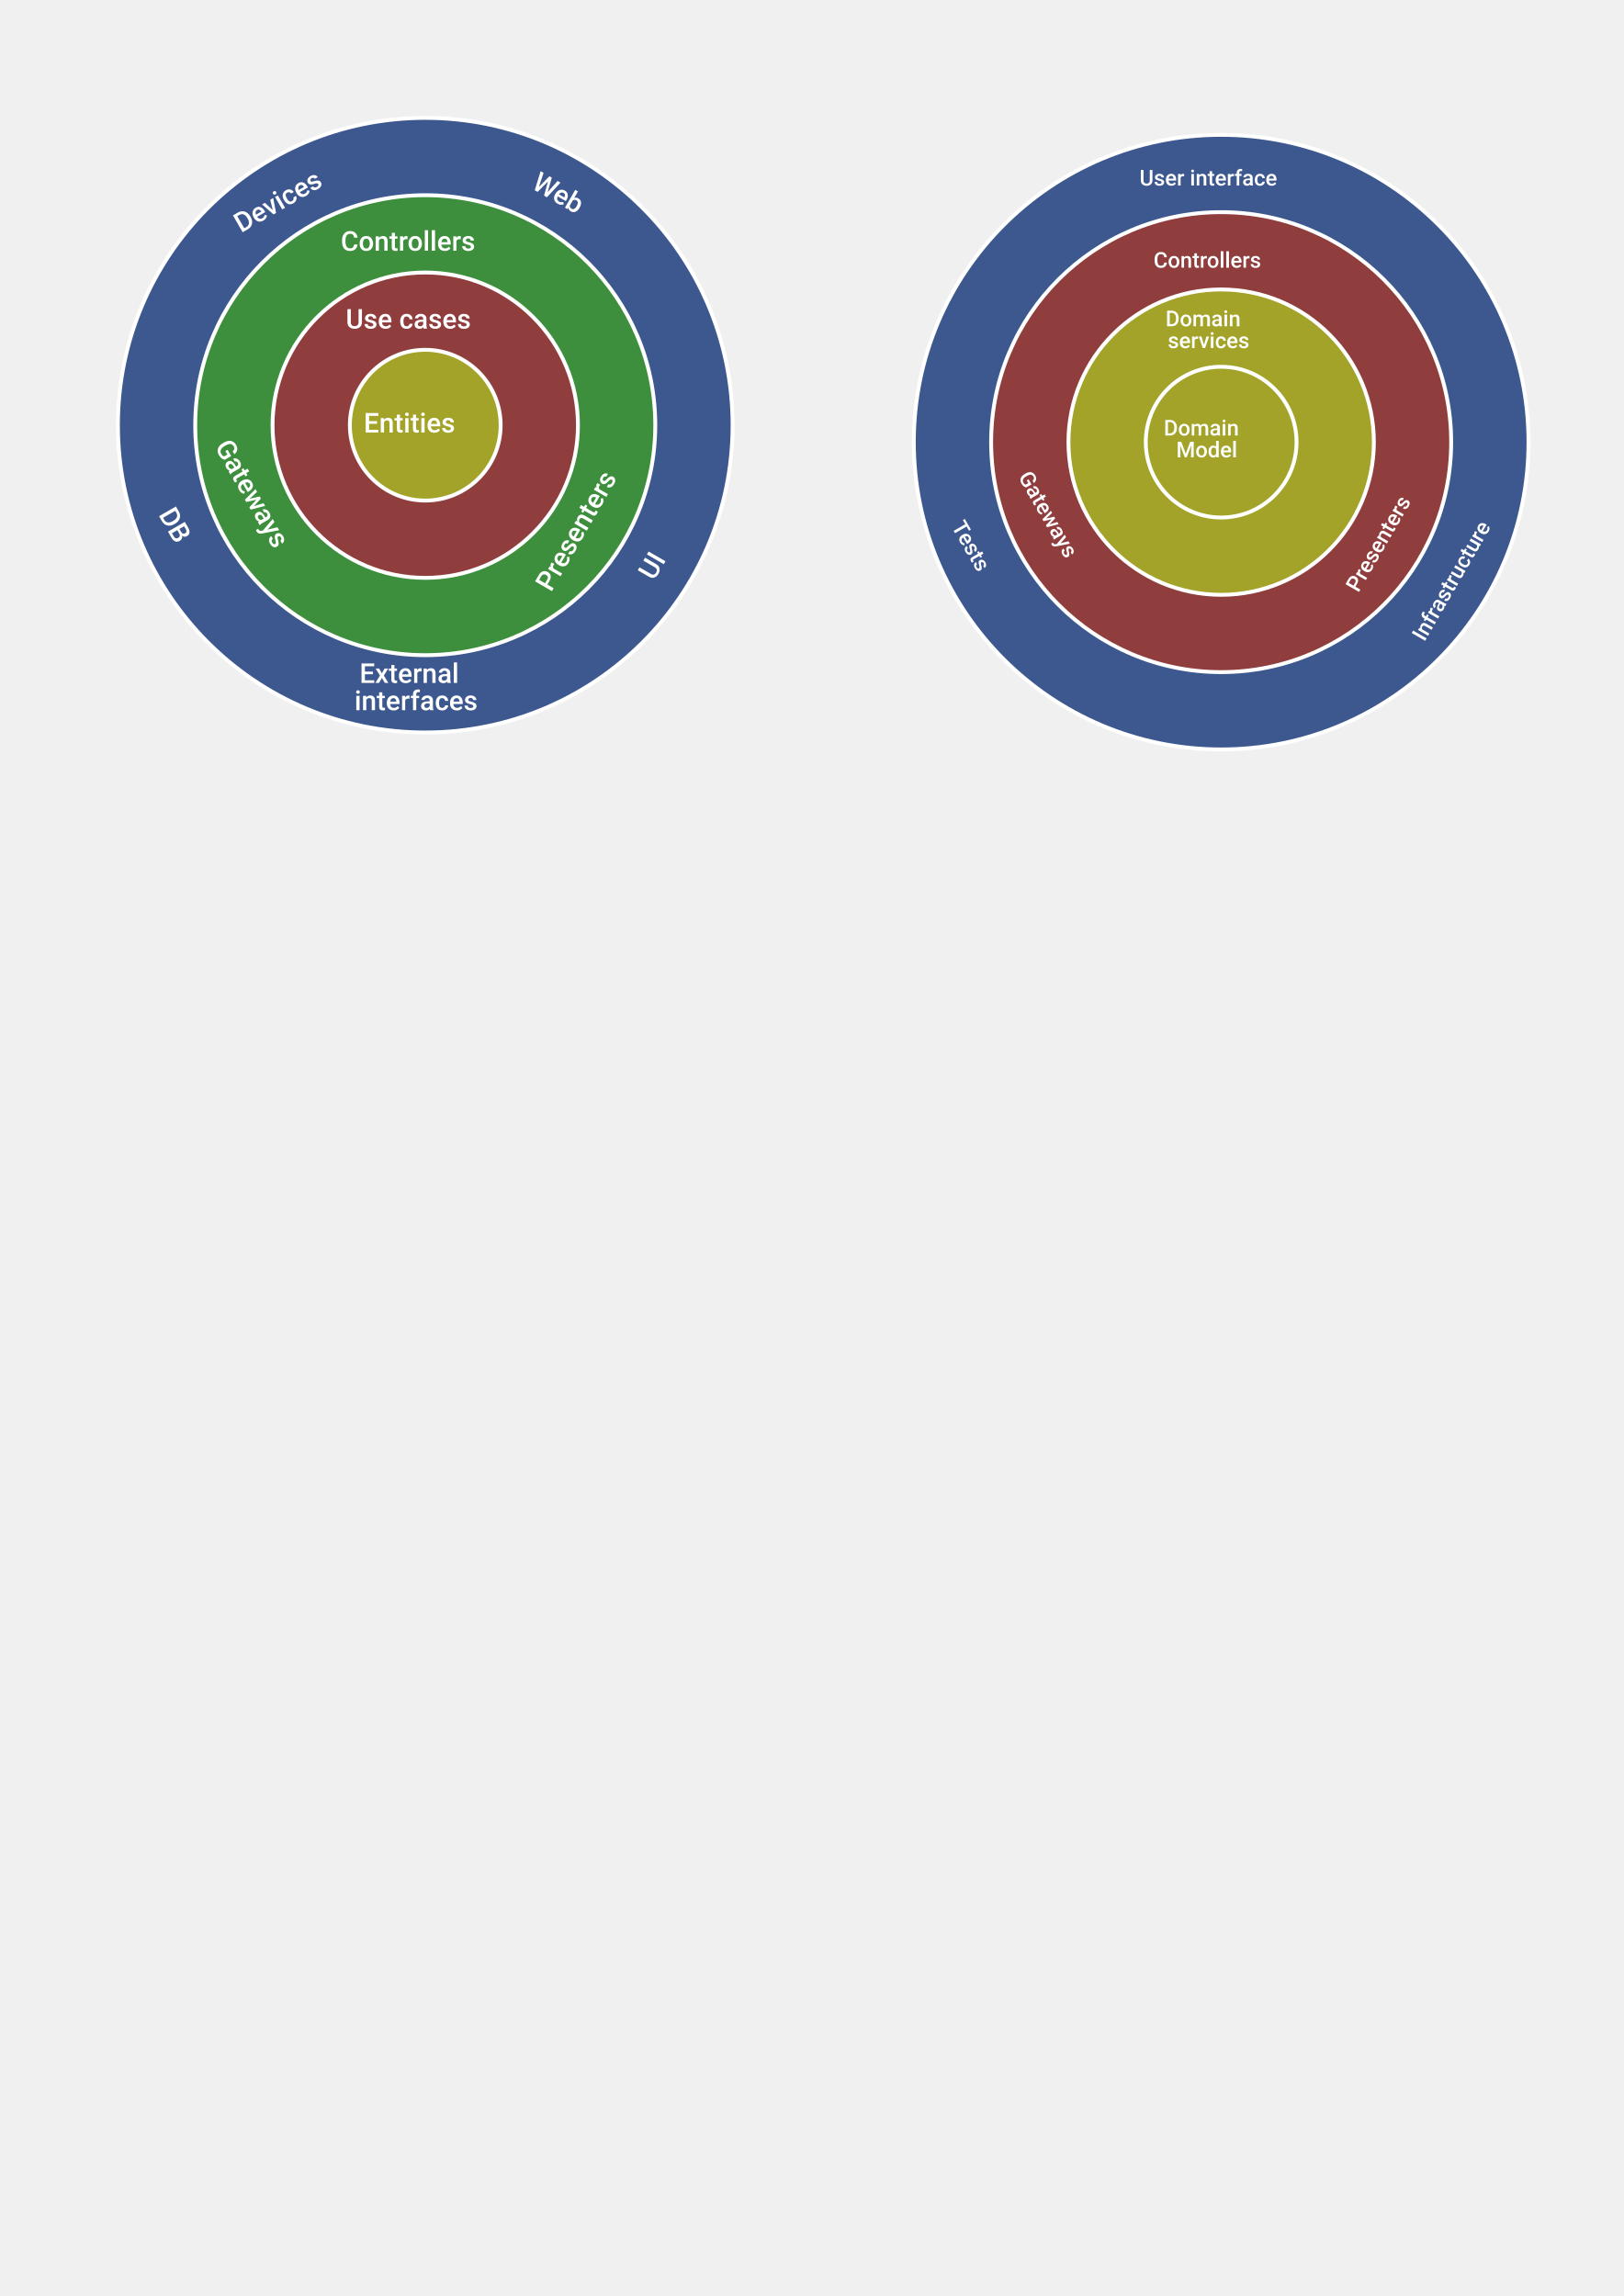
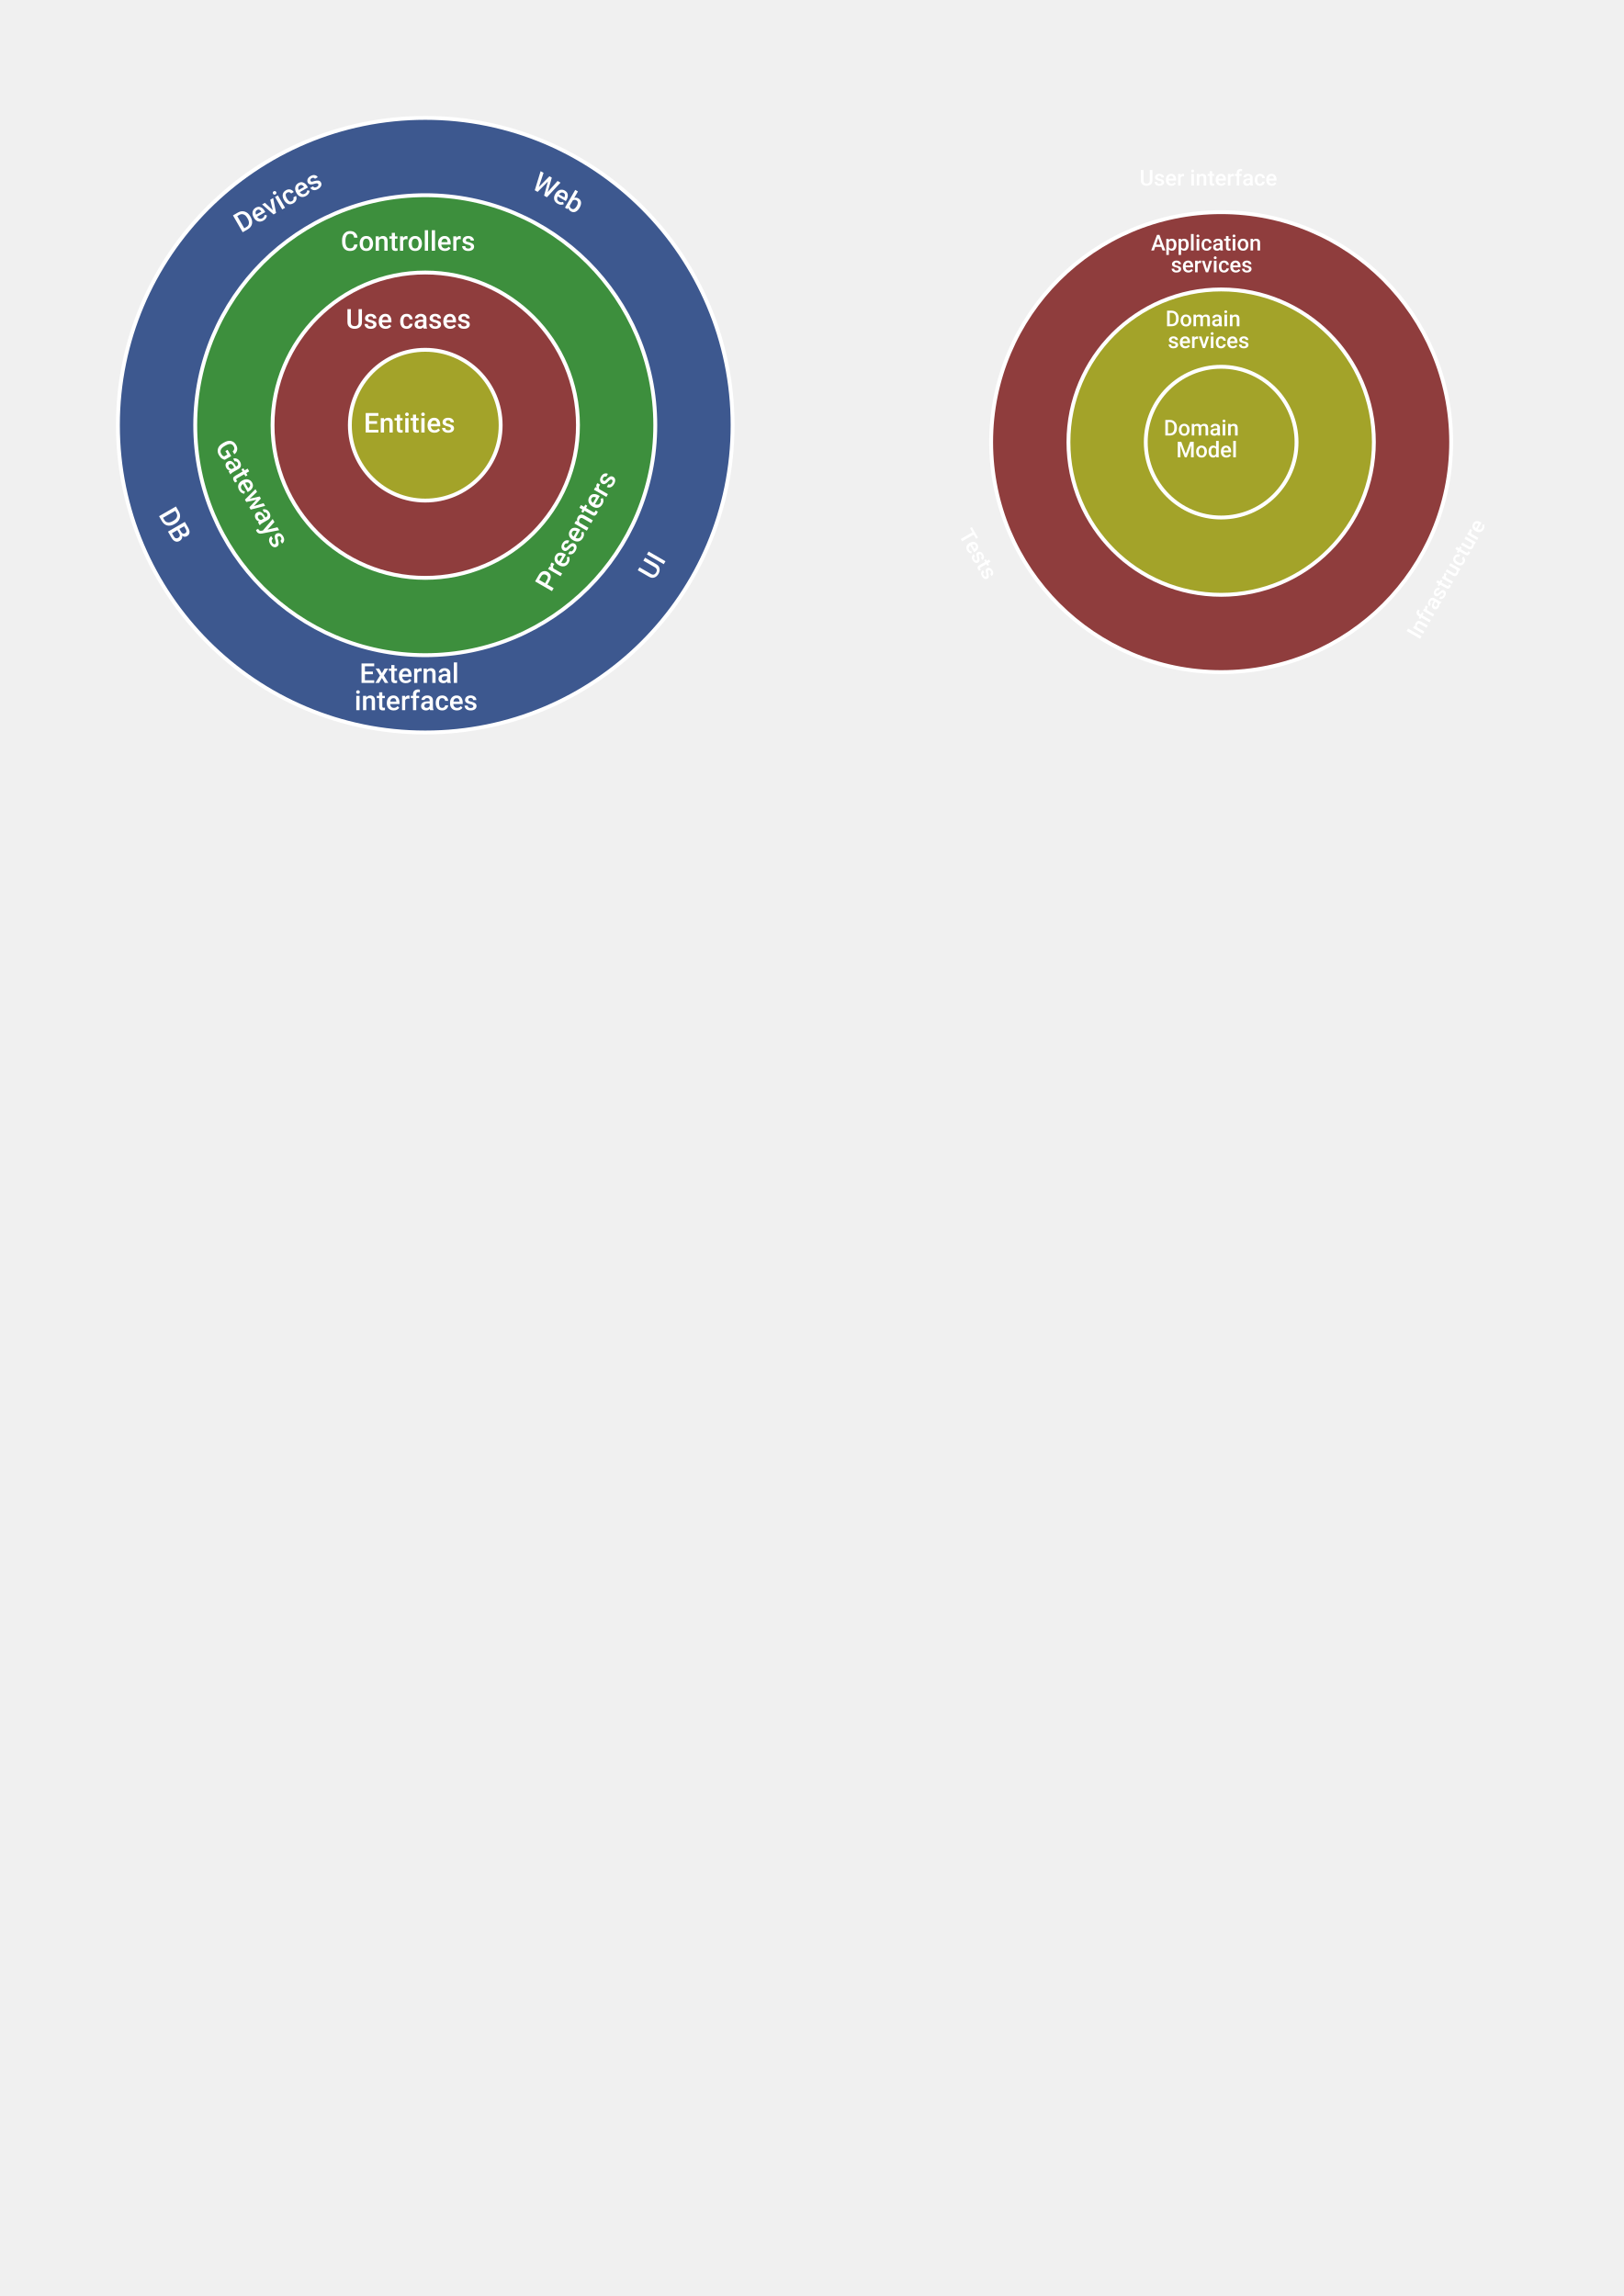
<svg xmlns="http://www.w3.org/2000/svg" width="210mm" height="297mm" viewBox="0 0 210 297" version="1.1" id="svg5">
  <defs id="defs2" />
  <g id="layer1">
    <circle style="fill:#3d588f;fill-opacity:1;stroke:#ffffff;stroke-width:0.5;stroke-linecap:butt;stroke-linejoin:miter;stroke-miterlimit:4;stroke-dasharray:none;stroke-opacity:1;paint-order:normal" id="circle1532-8" cx="55" cy="55" r="39.75" />
    <circle style="fill:#3d8f3d;fill-opacity:1;stroke:#ffffff;stroke-width:0.5;stroke-linecap:butt;stroke-linejoin:miter;stroke-miterlimit:4;stroke-dasharray:none;stroke-opacity:1;paint-order:normal" id="circle1532" cx="55" cy="55" r="29.75" />
    <circle style="fill:#8f3d3d;fill-opacity:1;stroke:#ffffff;stroke-width:0.5;stroke-linecap:butt;stroke-linejoin:miter;stroke-miterlimit:4;stroke-dasharray:none;stroke-opacity:1;paint-order:normal" id="circle1366" cx="55" cy="55" r="19.75" />
    <circle style="fill:#a3a329;fill-opacity:1;stroke:#ffffff;stroke-width:0.5;stroke-linecap:butt;stroke-linejoin:miter;stroke-miterlimit:4;stroke-dasharray:none;stroke-opacity:1;paint-order:normal" id="path870" cx="55" cy="55" r="9.75" />
    <text xml:space="preserve" style="font-style:normal;font-variant:normal;font-weight:500;font-stretch:normal;font-size:3.528px;line-height:1;font-family:Roboto;-inkscape-font-specification:'Roboto Medium';text-align:center;text-anchor:middle;fill:#ffffff;stroke-width:0.265" x="55.159" y="55.946" id="text10994">
      <tspan id="tspan10992" style="font-style:normal;font-variant:normal;font-weight:500;font-stretch:normal;font-size:3.528px;font-family:Roboto;-inkscape-font-specification:'Roboto Medium';text-align:center;text-anchor:middle;fill:#ffffff;stroke-width:0.265" x="55.159" y="55.946">Entities</tspan>
    </text>
    <text xml:space="preserve" style="font-style:normal;font-variant:normal;font-weight:500;font-stretch:normal;font-size:3.528px;line-height:1;font-family:Roboto;-inkscape-font-specification:'Roboto Medium';text-align:center;text-anchor:middle;fill:#ffffff;stroke-width:0.265" x="55.011" y="42.504" id="text22382">
      <tspan id="tspan22380" style="font-style:normal;font-variant:normal;font-weight:500;font-stretch:normal;font-size:3.528px;font-family:Roboto;-inkscape-font-specification:'Roboto Medium';text-align:center;text-anchor:middle;fill:#ffffff;stroke-width:0.265" x="55.011" y="42.504">Use cases</tspan>
    </text>
    <text xml:space="preserve" style="font-style:normal;font-variant:normal;font-weight:500;font-stretch:normal;font-size:3.528px;line-height:1;font-family:Roboto;-inkscape-font-specification:'Roboto Medium';text-align:center;text-anchor:middle;fill:#ffffff;stroke-width:0.265" x="54.964" y="32.433" id="text24104">
      <tspan id="tspan24102" style="font-style:normal;font-variant:normal;font-weight:500;font-stretch:normal;font-size:3.528px;font-family:Roboto;-inkscape-font-specification:'Roboto Medium';text-align:center;text-anchor:middle;fill:#ffffff;stroke-width:0.265" x="54.964" y="32.433">Controllers</tspan>
    </text>
    <text xml:space="preserve" style="font-style:normal;font-variant:normal;font-weight:500;font-stretch:normal;font-size:3.528px;line-height:1;font-family:Roboto;-inkscape-font-specification:'Roboto Medium';text-align:center;text-anchor:middle;fill:#ffffff;stroke-width:0.265" x="20.303" y="41.709" id="text24104-9" transform="rotate(-30)">
      <tspan id="tspan24102-6" style="font-style:normal;font-variant:normal;font-weight:500;font-stretch:normal;font-size:3.528px;font-family:Roboto;-inkscape-font-specification:'Roboto Medium';text-align:center;text-anchor:middle;fill:#ffffff;stroke-width:0.265" x="20.303" y="41.709">Devices</tspan>
    </text>
    <text xml:space="preserve" style="font-style:normal;font-variant:normal;font-weight:500;font-stretch:normal;font-size:3.528px;line-height:1;font-family:Roboto;-inkscape-font-specification:'Roboto Medium';text-align:center;text-anchor:middle;fill:#ffffff;stroke-width:0.265" x="-19.997" y="100.053" id="text24104-6" transform="rotate(-60)">
      <tspan id="tspan24102-2" style="font-style:normal;font-variant:normal;font-weight:500;font-stretch:normal;font-size:3.528px;font-family:Roboto;-inkscape-font-specification:'Roboto Medium';text-align:center;text-anchor:middle;fill:#ffffff;stroke-width:0.265" x="-19.997" y="100.053">Presenters</tspan>
    </text>
    <text xml:space="preserve" style="font-style:normal;font-variant:normal;font-weight:500;font-stretch:normal;font-size:3.528px;line-height:1;font-family:Roboto;-inkscape-font-specification:'Roboto Medium';text-align:center;text-anchor:middle;fill:#ffffff;stroke-width:0.265" x="73.782" y="4.882" id="text25100" transform="rotate(60)">
      <tspan id="tspan25098" style="font-style:normal;font-variant:normal;font-weight:500;font-stretch:normal;font-size:3.528px;font-family:Roboto;-inkscape-font-specification:'Roboto Medium';text-align:center;text-anchor:middle;fill:#ffffff;stroke-width:0.265" x="73.782" y="4.882">Gateways</tspan>
    </text>
    <text xml:space="preserve" style="font-style:normal;font-variant:normal;font-weight:500;font-stretch:normal;font-size:3.528px;line-height:1;font-family:Roboto;-inkscape-font-specification:'Roboto Medium';text-align:center;text-anchor:middle;fill:#ffffff;stroke-width:0.265" x="77.209" y="-13.269" id="text26939" transform="rotate(30)">
      <tspan id="tspan26937" style="font-style:normal;font-variant:normal;font-weight:500;font-stretch:normal;font-size:3.528px;font-family:Roboto;-inkscape-font-specification:'Roboto Medium';text-align:center;text-anchor:middle;fill:#ffffff;stroke-width:0.265" x="77.209" y="-13.269">Web</tspan>
    </text>
    <text xml:space="preserve" style="font-style:normal;font-variant:normal;font-weight:500;font-stretch:normal;font-size:3.528px;line-height:1;font-family:Roboto;-inkscape-font-specification:'Roboto Medium';text-align:center;text-anchor:middle;fill:#ffffff;stroke-width:0.265" x="72.328" y="15.572" id="text27285" transform="rotate(60)">
      <tspan id="tspan27283" style="font-style:normal;font-variant:normal;font-weight:500;font-stretch:normal;font-size:3.528px;font-family:Roboto;-inkscape-font-specification:'Roboto Medium';text-align:center;text-anchor:middle;fill:#ffffff;stroke-width:0.265" x="72.328" y="15.572">DB</tspan>
    </text>
    <text xml:space="preserve" style="font-style:normal;font-variant:normal;font-weight:500;font-stretch:normal;font-size:3.528px;line-height:1;font-family:Roboto;-inkscape-font-specification:'Roboto Medium';text-align:center;text-anchor:middle;fill:#ffffff;stroke-width:0.265" x="-19.013" y="110.836" id="text28447" transform="rotate(-60)">
      <tspan id="tspan28445" style="font-style:normal;font-variant:normal;font-weight:500;font-stretch:normal;font-size:3.528px;font-family:Roboto;-inkscape-font-specification:'Roboto Medium';text-align:center;text-anchor:middle;fill:#ffffff;stroke-width:0.265" x="-19.013" y="110.836">UI</tspan>
    </text>
    <text xml:space="preserve" style="font-style:normal;font-variant:normal;font-weight:500;font-stretch:normal;font-size:3.528px;line-height:1;font-family:Roboto;-inkscape-font-specification:'Roboto Medium';text-align:center;text-anchor:middle;fill:#ffffff;stroke-width:0.265" x="56.013" y="88.34" id="text28751">
      <tspan id="tspan28749" style="font-style:normal;font-variant:normal;font-weight:500;font-stretch:normal;font-size:3.528px;font-family:Roboto;-inkscape-font-specification:'Roboto Medium';text-align:center;text-anchor:middle;fill:#ffffff;stroke-width:0.265" x="56.013" y="88.34">External</tspan>
      <tspan style="font-style:normal;font-variant:normal;font-weight:500;font-stretch:normal;font-size:3.528px;font-family:Roboto;-inkscape-font-specification:'Roboto Medium';text-align:center;text-anchor:middle;fill:#ffffff;stroke-width:0.265" x="56.013" y="91.868" id="tspan28997">interfaces</tspan>
    </text>
  </g>
  <g id="layer2">
-     <circle style="fill:#3d588f;fill-opacity:1;stroke:#ffffff;stroke-width:0.5;stroke-linecap:butt;stroke-linejoin:miter;stroke-miterlimit:4;stroke-dasharray:none;stroke-opacity:1;paint-order:normal" id="circle1532-8-8" cx="157.937" cy="57.193" r="39.75" />
+     <g id="g65165" transform="rotate(-30,-12.68958,34.90691)">
+       <circle style="fill:#3d588f;fill-opacity:1;stroke:#ffffff;stroke-width:0.5;stroke-linecap:butt;stroke-linejoin:miter;stroke-miterlimit:4;stroke-dasharray:none;stroke-opacity:1;paint-order:normal" id="circle1532-8-8-6" d="m 164.024,138.726 a 39.75,39.75 0 0 1 -19.875,34.425 39.75,39.75 0 0 1 -39.75,0 l 19.875,-34.425 z" />
+       <circle style="fill:#3d588f;fill-opacity:1;stroke:#ffffff;stroke-width:0.5;stroke-linecap:butt;stroke-linejoin:miter;stroke-miterlimit:4;stroke-dasharray:none;stroke-opacity:1;paint-order:normal" id="circle64956" d="M -147.573,0.069 A 39.75,39.75 0 0 1 -175.681,28.177 39.75,39.75 0 0 1 -214.076,17.889 l 28.107,-28.107 z" transform="rotate(-135)" />
+       <circle style="fill:#3d588f;fill-opacity:1;stroke:#ffffff;stroke-width:0.5;stroke-linecap:butt;stroke-linejoin:miter;stroke-miterlimit:4;stroke-dasharray:none;stroke-opacity:1;paint-order:normal" id="circle64956-6" transform="rotate(105)" d="m 140.23,-145.656 a 39.75,39.75 0 0 1 -28.108,28.108 39.75,39.75 0 0 1 -38.396,-10.288 l 28.107,-28.107 z" />
+     </g>
    <circle style="fill:#8f3d3d;fill-opacity:1;stroke:#ffffff;stroke-width:0.5;stroke-linecap:butt;stroke-linejoin:miter;stroke-miterlimit:4;stroke-dasharray:none;stroke-opacity:1;paint-order:normal" id="circle1532-3" cx="157.937" cy="57.193" r="29.75" />
    <circle style="fill:#a3a329;fill-opacity:1;stroke:#ffffff;stroke-width:0.5;stroke-linecap:butt;stroke-linejoin:miter;stroke-miterlimit:4;stroke-dasharray:none;stroke-opacity:1;paint-order:normal" id="circle1366-8" cx="157.937" cy="57.193" r="19.75" />
    <circle style="fill:#a3a329;fill-opacity:1;stroke:#ffffff;stroke-width:0.5;stroke-linecap:butt;stroke-linejoin:miter;stroke-miterlimit:4;stroke-dasharray:none;stroke-opacity:1;paint-order:normal" id="path870-3" cx="157.937" cy="57.193" r="9.75" />
    <text xml:space="preserve" style="font-style:normal;font-variant:normal;font-weight:500;font-stretch:normal;font-size:2.822px;line-height:1;font-family:Roboto;-inkscape-font-specification:'Roboto Medium';text-align:center;text-anchor:middle;fill:#ffffff;stroke-width:0.265" x="157.834" y="56.335" id="text10994-4">
      <tspan id="tspan10992-6" style="font-style:normal;font-variant:normal;font-weight:500;font-stretch:normal;font-size:2.822px;font-family:Roboto;-inkscape-font-specification:'Roboto Medium';text-align:center;text-anchor:middle;fill:#ffffff;stroke-width:0.265" x="157.834" y="56.335">Domain</tspan>
      <tspan style="font-style:normal;font-variant:normal;font-weight:500;font-stretch:normal;font-size:2.822px;font-family:Roboto;-inkscape-font-specification:'Roboto Medium';text-align:center;text-anchor:middle;fill:#ffffff;stroke-width:0.265" x="157.834" y="59.157" id="tspan47719">Model</tspan>
    </text>
    <text xml:space="preserve" style="font-style:normal;font-variant:normal;font-weight:500;font-stretch:normal;font-size:2.822px;line-height:1;font-family:Roboto;-inkscape-font-specification:'Roboto Medium';text-align:center;text-anchor:middle;fill:#ffffff;stroke-width:0.265" x="158.063" y="42.205" id="text22382-0">
      <tspan id="tspan22380-7" style="font-style:normal;font-variant:normal;font-weight:500;font-stretch:normal;font-size:2.822px;font-family:Roboto;-inkscape-font-specification:'Roboto Medium';text-align:center;text-anchor:middle;fill:#ffffff;stroke-width:0.265" x="158.063" y="42.205">Domain</tspan>
      <tspan style="font-style:normal;font-variant:normal;font-weight:500;font-stretch:normal;font-size:2.822px;font-family:Roboto;-inkscape-font-specification:'Roboto Medium';text-align:center;text-anchor:middle;fill:#ffffff;stroke-width:0.265" x="158.063" y="45.027" id="tspan48915">services</tspan>
    </text>
-     <text xml:space="preserve" style="font-style:normal;font-variant:normal;font-weight:500;font-stretch:normal;font-size:2.822px;line-height:1;font-family:Roboto;-inkscape-font-specification:'Roboto Medium';text-align:center;text-anchor:middle;fill:#ffffff;stroke-width:0.265" x="157.902" y="34.626" id="text24104-92">
-       <tspan id="tspan24102-3" style="font-style:normal;font-variant:normal;font-weight:500;font-stretch:normal;font-size:2.822px;font-family:Roboto;-inkscape-font-specification:'Roboto Medium';text-align:center;text-anchor:middle;fill:#ffffff;stroke-width:0.265" x="157.902" y="34.626">Controllers</tspan>
+     <text xml:space="preserve" style="font-style:normal;font-variant:normal;font-weight:500;font-stretch:normal;font-size:2.822px;line-height:1;font-family:Roboto;-inkscape-font-specification:'Roboto Medium';text-align:center;text-anchor:middle;fill:#ffffff;stroke-width:0.265" x="158.458" y="32.4" id="text24104-92">
+       <tspan id="tspan24102-3" style="font-style:normal;font-variant:normal;font-weight:500;font-stretch:normal;font-size:2.822px;font-family:Roboto;-inkscape-font-specification:'Roboto Medium';text-align:center;text-anchor:middle;fill:#ffffff;stroke-width:0.265" x="158.458" y="32.4">Application</tspan>
+       <tspan style="font-style:normal;font-variant:normal;font-weight:500;font-stretch:normal;font-size:2.822px;font-family:Roboto;-inkscape-font-specification:'Roboto Medium';text-align:center;text-anchor:middle;fill:#ffffff;stroke-width:0.265" x="158.458" y="35.222" id="tspan64291">services</tspan>
    </text>
-     <text xml:space="preserve" style="font-style:normal;font-variant:normal;font-weight:500;font-stretch:normal;font-size:2.822px;line-height:1;font-family:Roboto;-inkscape-font-specification:'Roboto Medium';text-align:center;text-anchor:middle;fill:#ffffff;stroke-width:0.265" x="29.997" y="190.505" id="text24104-6-9" transform="rotate(-60)">
-       <tspan id="tspan24102-2-7" style="font-style:normal;font-variant:normal;font-weight:500;font-stretch:normal;font-size:2.822px;font-family:Roboto;-inkscape-font-specification:'Roboto Medium';text-align:center;text-anchor:middle;fill:#ffffff;stroke-width:0.265" x="29.997" y="190.505">Presenters</tspan>
+     <text xml:space="preserve" style="font-style:normal;font-variant:normal;font-weight:500;font-stretch:normal;font-size:2.822px;line-height:1;font-family:Roboto;-inkscape-font-specification:'Roboto Medium';text-align:center;text-anchor:middle;fill:#ffffff;stroke-width:0.265" x="127.064" y="-72.748" id="text27285-3" transform="rotate(60)">
+       <tspan id="tspan27283-5" style="font-style:normal;font-variant:normal;font-weight:500;font-stretch:normal;font-size:2.822px;font-family:Roboto;-inkscape-font-specification:'Roboto Medium';text-align:center;text-anchor:middle;fill:#ffffff;stroke-width:0.265" x="127.064" y="-72.748">Tests</tspan>
    </text>
-     <text xml:space="preserve" style="font-style:normal;font-variant:normal;font-weight:500;font-stretch:normal;font-size:2.822px;line-height:1;font-family:Roboto;-inkscape-font-specification:'Roboto Medium';text-align:center;text-anchor:middle;fill:#ffffff;stroke-width:0.265" x="127.15" y="-83.168" id="text25100-8" transform="rotate(60)">
-       <tspan id="tspan25098-3" style="font-style:normal;font-variant:normal;font-weight:500;font-stretch:normal;font-size:2.822px;font-family:Roboto;-inkscape-font-specification:'Roboto Medium';text-align:center;text-anchor:middle;fill:#ffffff;stroke-width:0.265" x="127.15" y="-83.168">Gateways</tspan>
-     </text>
-     <text xml:space="preserve" style="font-style:normal;font-variant:normal;font-weight:500;font-stretch:normal;font-size:2.822px;line-height:1;font-family:Roboto;-inkscape-font-specification:'Roboto Medium';text-align:center;text-anchor:middle;fill:#ffffff;stroke-width:0.265" x="125.696" y="-72.478" id="text27285-3" transform="rotate(60)">
-       <tspan id="tspan27283-5" style="font-style:normal;font-variant:normal;font-weight:500;font-stretch:normal;font-size:2.822px;font-family:Roboto;-inkscape-font-specification:'Roboto Medium';text-align:center;text-anchor:middle;fill:#ffffff;stroke-width:0.265" x="125.696" y="-72.478">Tests</tspan>
-     </text>
-     <text xml:space="preserve" style="font-style:normal;font-variant:normal;font-weight:500;font-stretch:normal;font-size:2.822px;line-height:1;font-family:Roboto;-inkscape-font-specification:'Roboto Medium';text-align:center;text-anchor:middle;fill:#ffffff;stroke-width:0.265" x="30.556" y="201.079" id="text28447-9" transform="rotate(-60)">
-       <tspan id="tspan28445-1" style="font-style:normal;font-variant:normal;font-weight:500;font-stretch:normal;font-size:2.822px;font-family:Roboto;-inkscape-font-specification:'Roboto Medium';text-align:center;text-anchor:middle;fill:#ffffff;stroke-width:0.265" x="30.556" y="201.079">Infrastructure</tspan>
+     <text xml:space="preserve" style="font-style:normal;font-variant:normal;font-weight:500;font-stretch:normal;font-size:2.822px;line-height:1;font-family:Roboto;-inkscape-font-specification:'Roboto Medium';text-align:center;text-anchor:middle;fill:#ffffff;stroke-width:0.265" x="30.455" y="200.379" id="text28447-9" transform="rotate(-60)">
+       <tspan id="tspan28445-1" style="font-style:normal;font-variant:normal;font-weight:500;font-stretch:normal;font-size:2.822px;font-family:Roboto;-inkscape-font-specification:'Roboto Medium';text-align:center;text-anchor:middle;fill:#ffffff;stroke-width:0.265" x="30.455" y="200.379">Infrastructure</tspan>
    </text>
    <text xml:space="preserve" style="font-style:normal;font-variant:normal;font-weight:500;font-stretch:normal;font-size:2.822px;line-height:1;font-family:Roboto;-inkscape-font-specification:'Roboto Medium';text-align:center;text-anchor:middle;fill:#ffffff;stroke-width:0.265" x="158.033" y="24.001" id="text49965">
      <tspan id="tspan49963" style="font-style:normal;font-variant:normal;font-weight:500;font-stretch:normal;font-size:2.822px;font-family:Roboto;-inkscape-font-specification:'Roboto Medium';text-align:center;text-anchor:middle;fill:#ffffff;stroke-width:0.265" x="158.033" y="24.001">User interface</tspan>
    </text>
  </g>
</svg>
